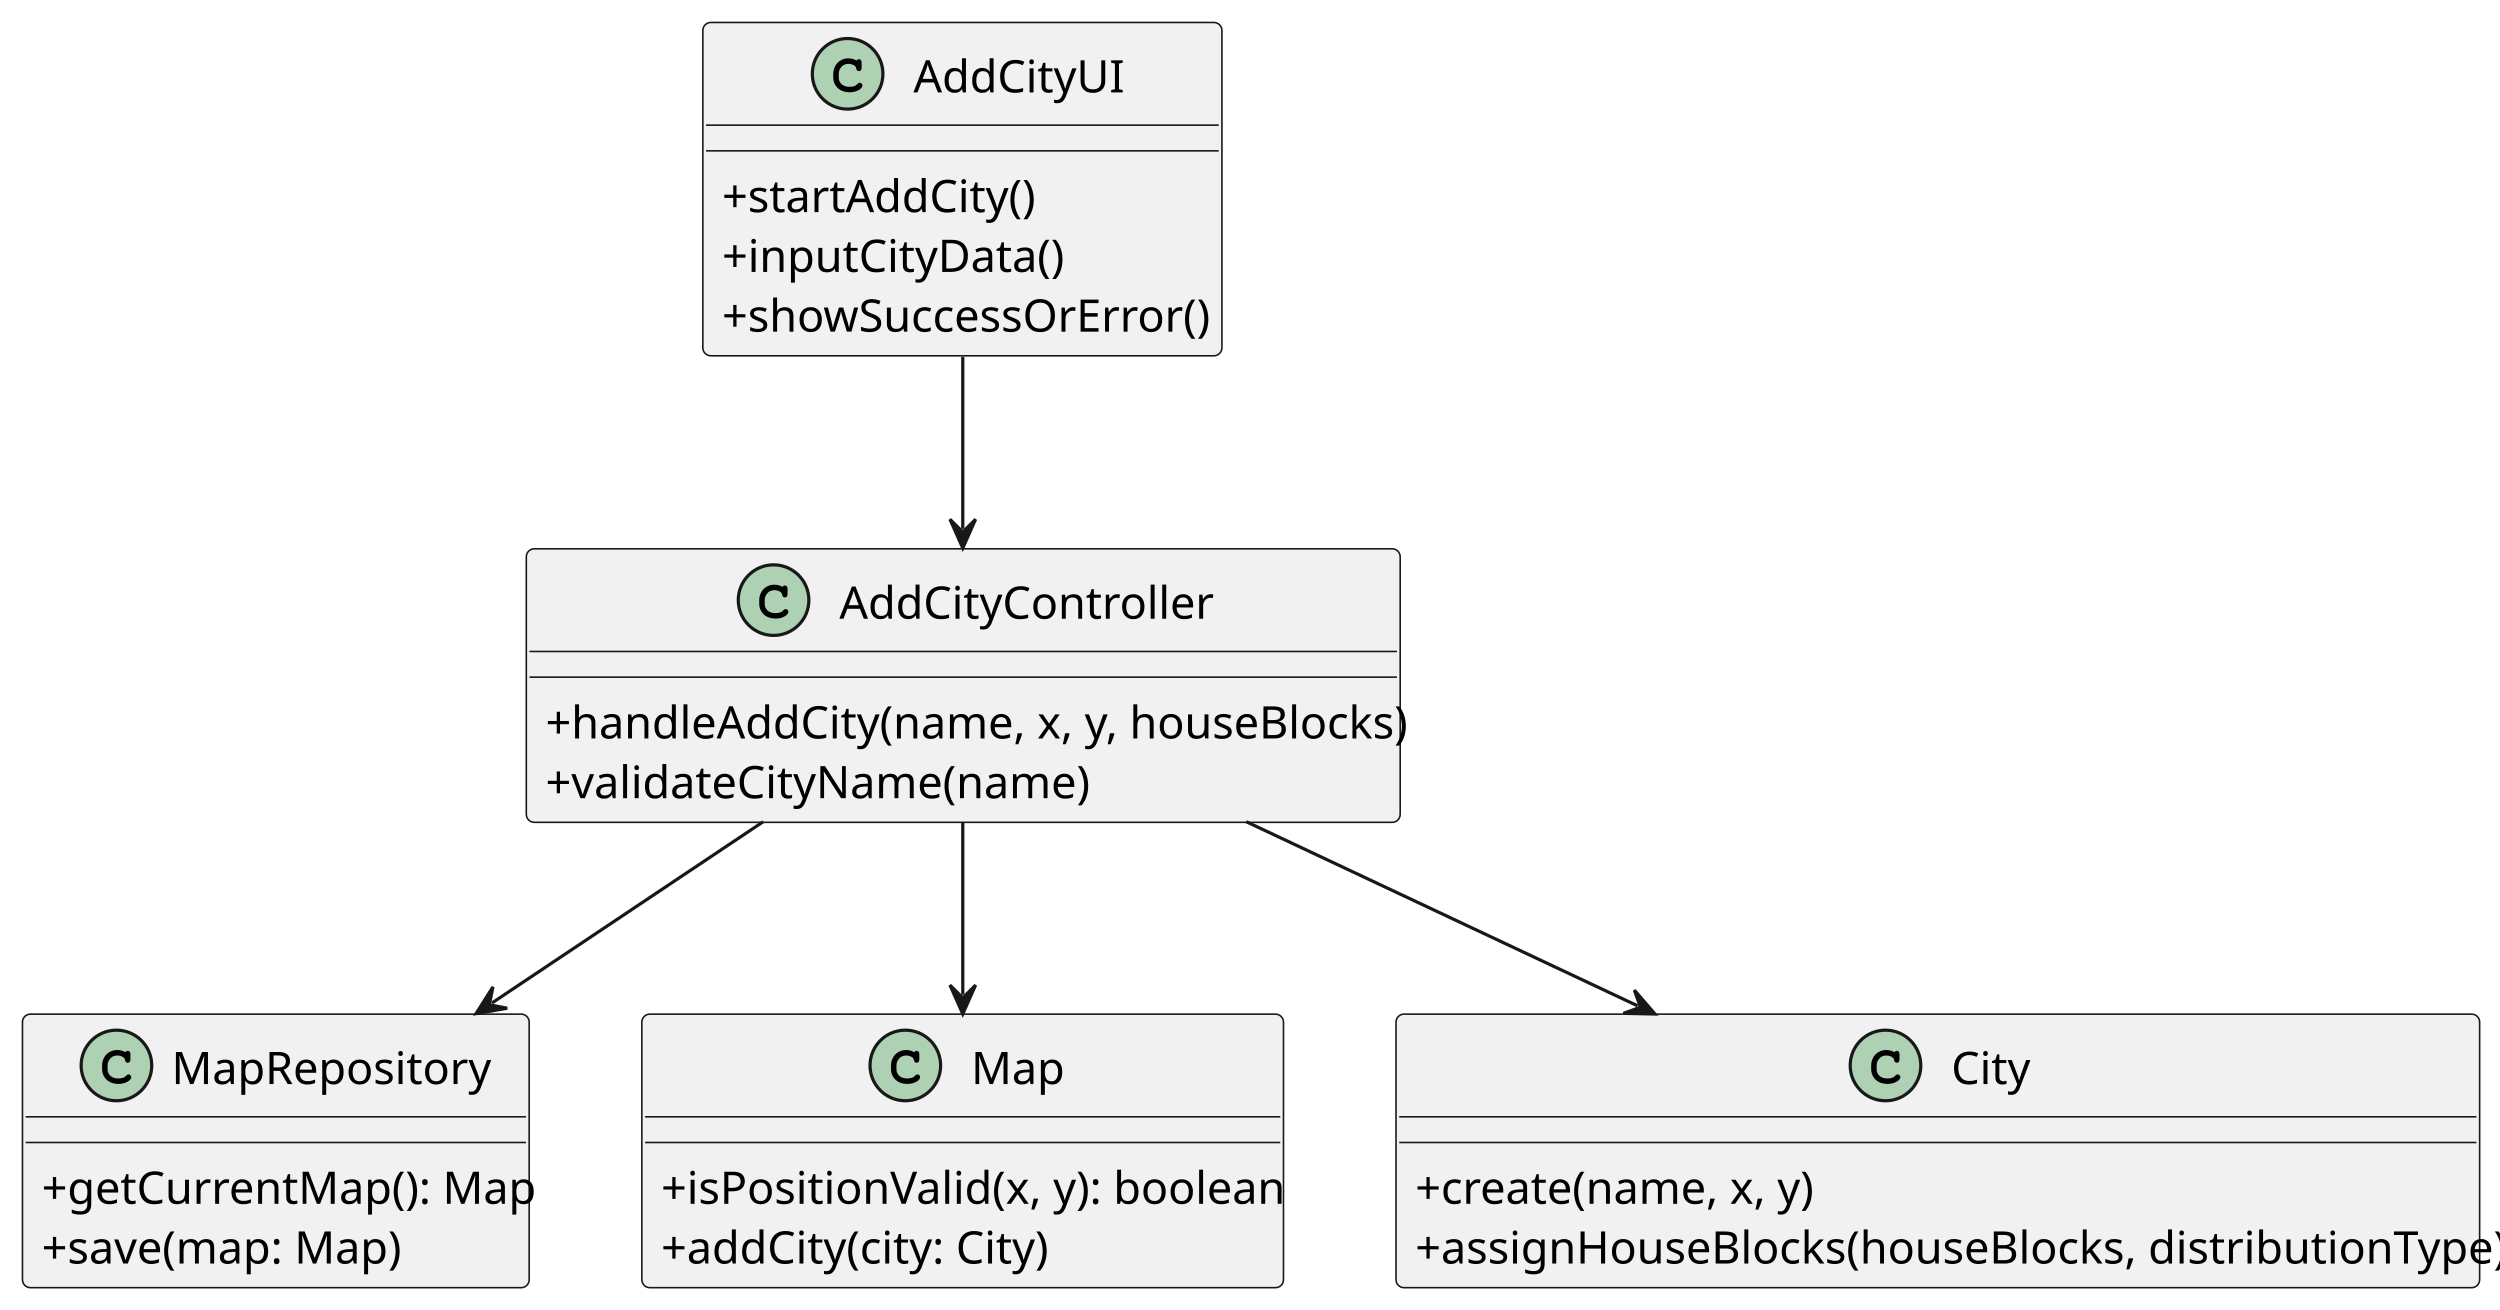
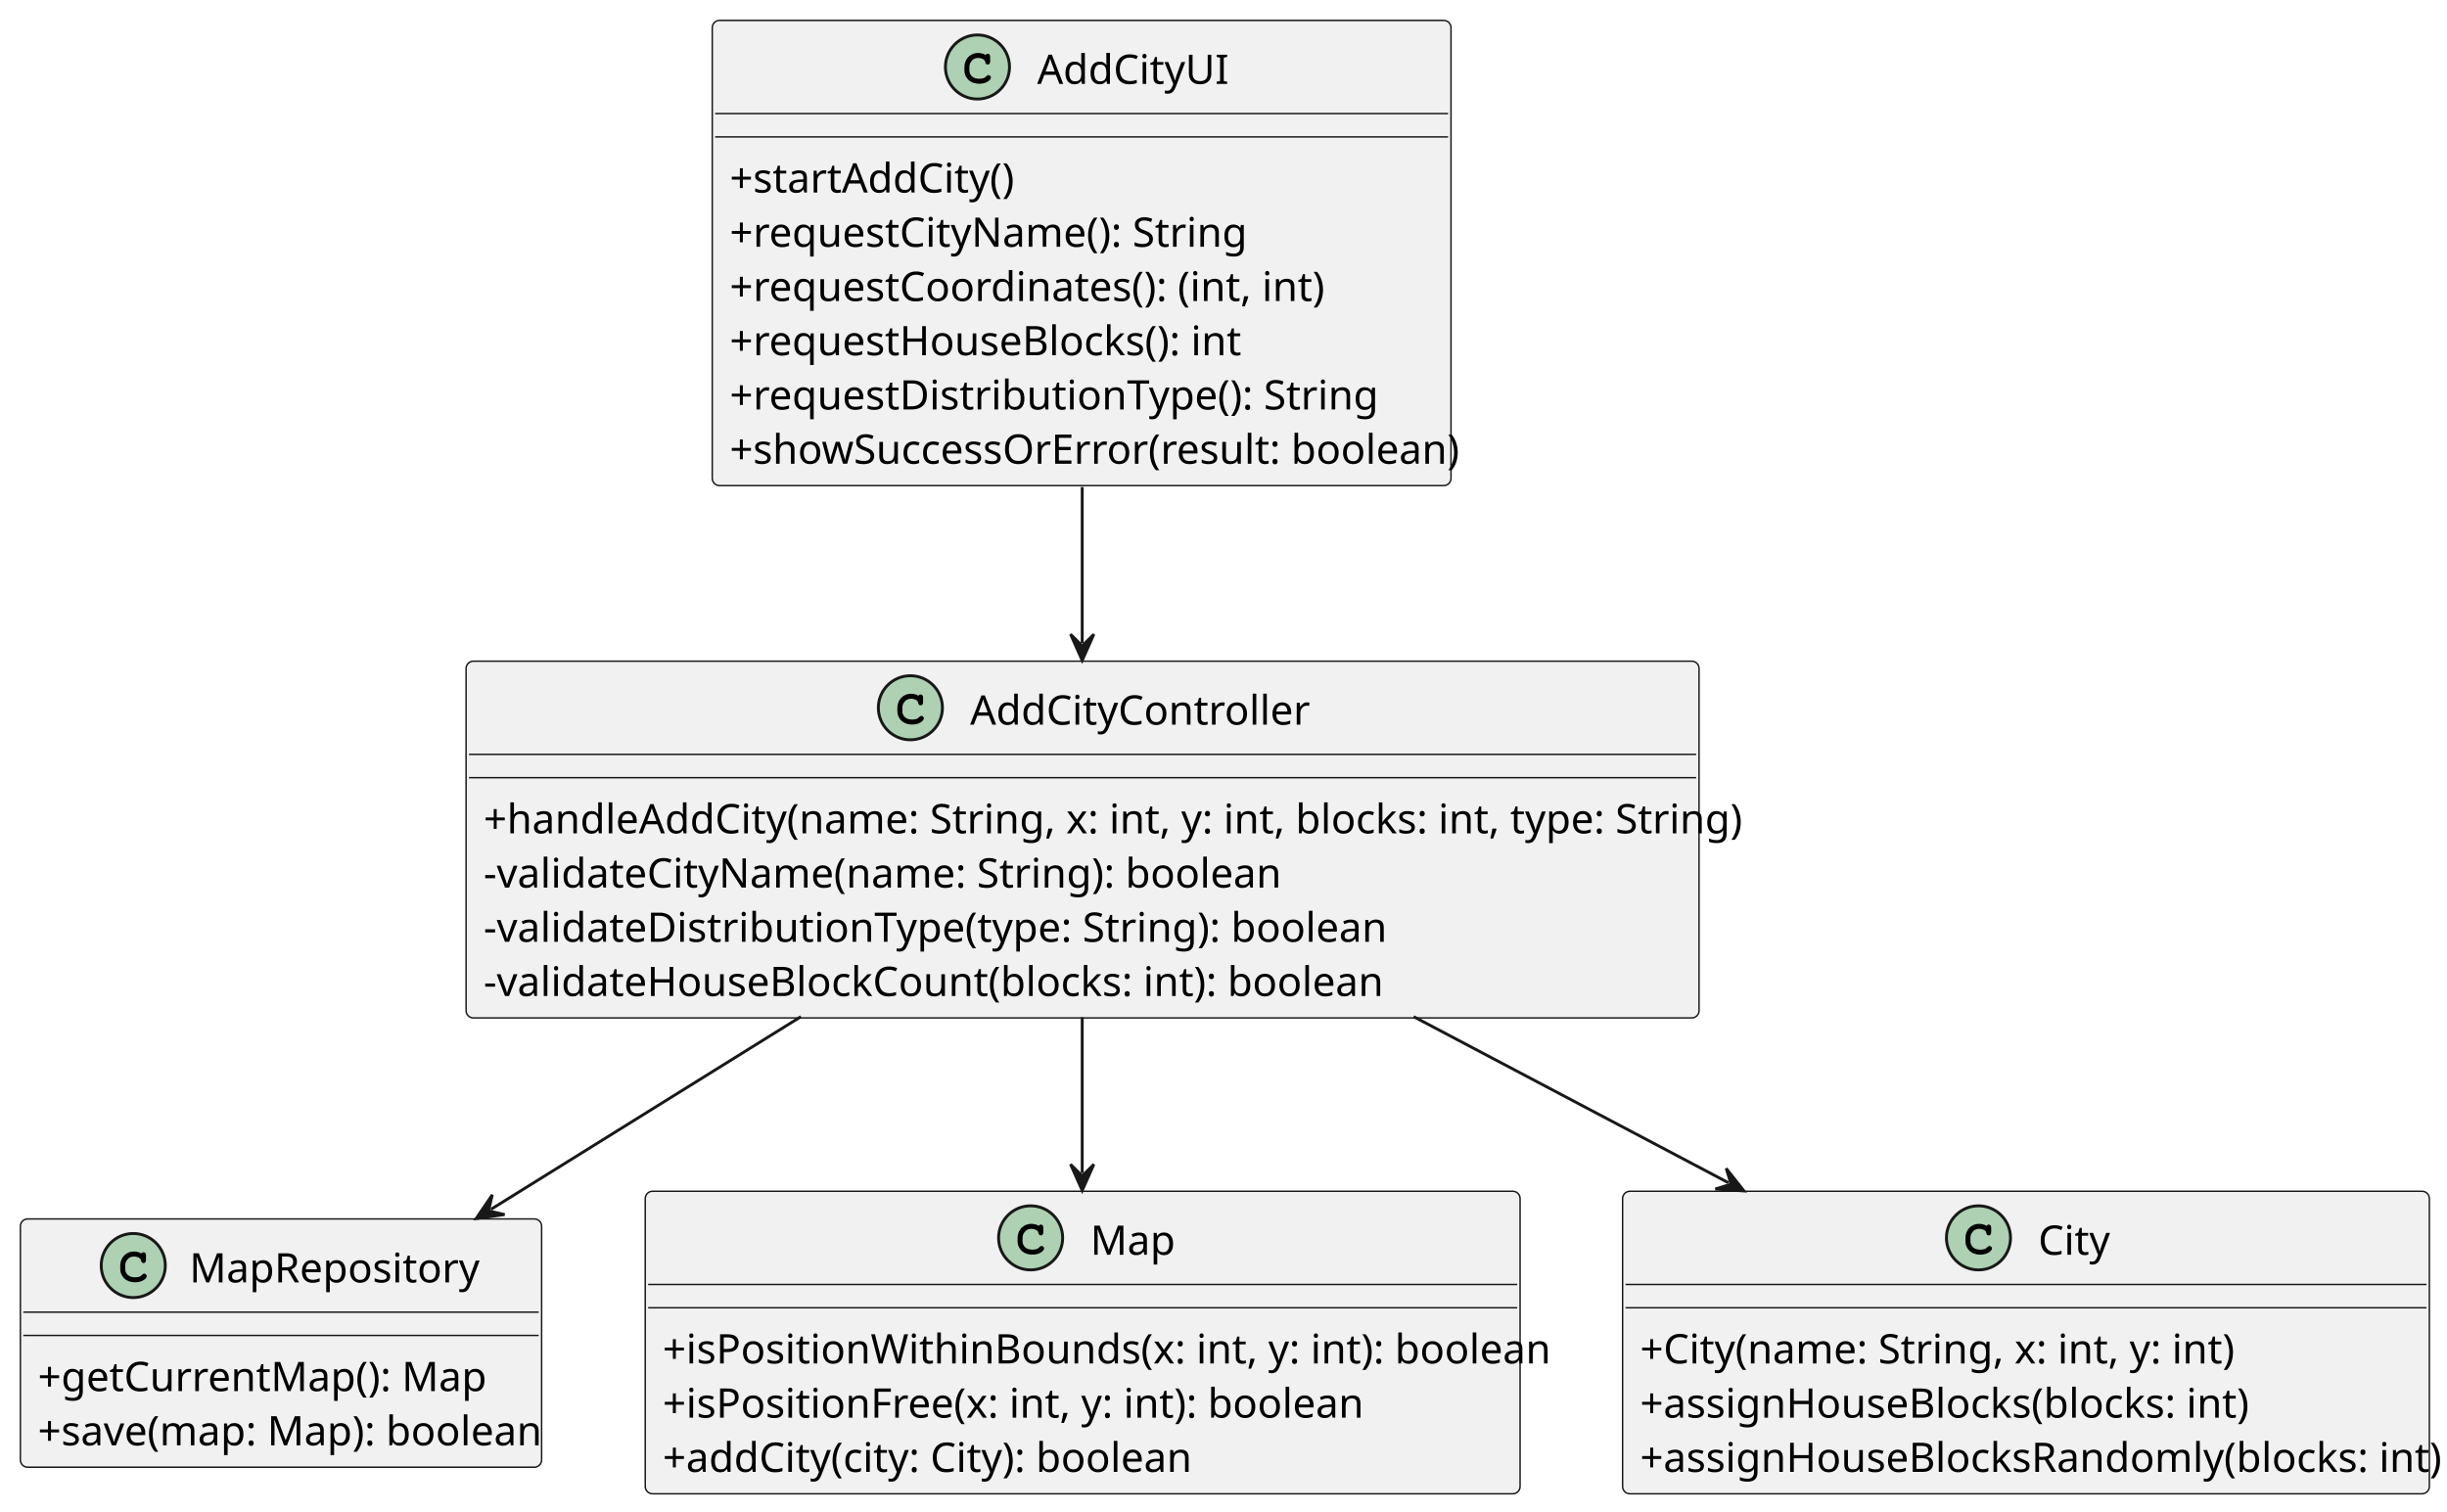
- <svg xmlns="http://www.w3.org/2000/svg" contentStyleType="text/css" height="408px" preserveAspectRatio="none" style="width:779px;height:408px;background:#FFFFFF;" version="1.1" viewBox="0 0 779 408" width="779px" zoomAndPan="magnify">
+ <svg xmlns="http://www.w3.org/2000/svg" contentStyleType="text/css" height="519px" preserveAspectRatio="none" style="width:840px;height:519px;background:#FFFFFF;" version="1.1" viewBox="0 0 840 519" width="840px" zoomAndPan="magnify">
  <defs />
  <g>
    <g id="elem_AddCityUI">
-       <rect codeLine="13" fill="#F1F1F1" height="103.863" id="AddCityUI" rx="2.5" ry="2.5" style="stroke:#181818;stroke-width:0.5;" width="161.755" x="219" y="7" />
-       <ellipse cx="264.117" cy="23" fill="#ADD1B2" rx="11" ry="11" style="stroke:#181818;stroke-width:1.0;" />
-       <path d="M266.883,18.875 Q267.039,18.656 267.227,18.547 Q267.414,18.438 267.633,18.438 Q268.008,18.438 268.242,18.703 Q268.477,18.953 268.477,19.562 L268.477,21.016 Q268.477,21.625 268.242,21.891 Q268.008,22.156 267.633,22.156 Q267.289,22.156 267.086,21.953 Q266.883,21.766 266.773,21.25 Q266.727,20.891 266.539,20.703 Q266.211,20.328 265.602,20.109 Q264.992,19.891 264.367,19.891 Q263.602,19.891 262.961,20.219 Q262.336,20.547 261.836,21.297 Q261.352,22.047 261.352,23.078 L261.352,24.172 Q261.352,25.406 262.242,26.234 Q263.133,27.047 264.727,27.047 Q265.664,27.047 266.32,26.797 Q266.711,26.641 267.133,26.203 Q267.398,25.938 267.539,25.859 Q267.695,25.781 267.898,25.781 Q268.227,25.781 268.477,26.047 Q268.742,26.297 268.742,26.641 Q268.742,26.984 268.398,27.391 Q267.898,27.969 267.102,28.297 Q266.023,28.75 264.727,28.75 Q263.211,28.75 262.008,28.125 Q261.023,27.625 260.336,26.562 Q259.648,25.484 259.648,24.203 L259.648,23.047 Q259.648,21.719 260.258,20.578 Q260.883,19.422 261.977,18.812 Q263.07,18.188 264.305,18.188 Q265.039,18.188 265.68,18.359 Q266.336,18.516 266.883,18.875 Z " fill="#000000" />
-       <text fill="#000000" font-family="sans-serif" font-size="14" lengthAdjust="spacing" textLength="63.02" x="284.617" y="28.797">AddCityUI</text>
-       <line style="stroke:#181818;stroke-width:0.5;" x1="220" x2="379.755" y1="39" y2="39" />
-       <line style="stroke:#181818;stroke-width:0.5;" x1="220" x2="379.755" y1="47" y2="47" />
-       <text fill="#000000" font-family="sans-serif" font-size="14" lengthAdjust="spacing" textLength="93.748" x="225" y="66.107">+startAddCity()</text>
-       <text fill="#000000" font-family="sans-serif" font-size="14" lengthAdjust="spacing" textLength="101.541" x="225" y="84.728">+inputCityData()</text>
-       <text fill="#000000" font-family="sans-serif" font-size="14" lengthAdjust="spacing" textLength="149.755" x="225" y="103.35">+showSuccessOrError()</text>
+       <rect codeLine="9" fill="#F1F1F1" height="159.727" id="AddCityUI" rx="2.5" ry="2.5" style="stroke:#181818;stroke-width:0.5;" width="253.596" x="244.5" y="7" />
+       <ellipse cx="335.538" cy="23" fill="#ADD1B2" rx="11" ry="11" style="stroke:#181818;stroke-width:1.0;" />
+       <path d="M338.303,18.875 Q338.459,18.656 338.647,18.547 Q338.834,18.438 339.053,18.438 Q339.428,18.438 339.663,18.703 Q339.897,18.953 339.897,19.562 L339.897,21.016 Q339.897,21.625 339.663,21.891 Q339.428,22.156 339.053,22.156 Q338.709,22.156 338.506,21.953 Q338.303,21.766 338.194,21.25 Q338.147,20.891 337.959,20.703 Q337.631,20.328 337.022,20.109 Q336.413,19.891 335.788,19.891 Q335.022,19.891 334.381,20.219 Q333.756,20.547 333.256,21.297 Q332.772,22.047 332.772,23.078 L332.772,24.172 Q332.772,25.406 333.663,26.234 Q334.553,27.047 336.147,27.047 Q337.084,27.047 337.741,26.797 Q338.131,26.641 338.553,26.203 Q338.819,25.938 338.959,25.859 Q339.116,25.781 339.319,25.781 Q339.647,25.781 339.897,26.047 Q340.163,26.297 340.163,26.641 Q340.163,26.984 339.819,27.391 Q339.319,27.969 338.522,28.297 Q337.444,28.75 336.147,28.75 Q334.631,28.75 333.428,28.125 Q332.444,27.625 331.756,26.562 Q331.069,25.484 331.069,24.203 L331.069,23.047 Q331.069,21.719 331.678,20.578 Q332.303,19.422 333.397,18.812 Q334.491,18.188 335.725,18.188 Q336.459,18.188 337.1,18.359 Q337.756,18.516 338.303,18.875 Z " fill="#000000" />
+       <text fill="#000000" font-family="sans-serif" font-size="14" lengthAdjust="spacing" textLength="63.02" x="356.038" y="28.797">AddCityUI</text>
+       <line style="stroke:#181818;stroke-width:0.5;" x1="245.5" x2="497.096" y1="39" y2="39" />
+       <line style="stroke:#181818;stroke-width:0.5;" x1="245.5" x2="497.096" y1="47" y2="47" />
+       <text fill="#000000" font-family="sans-serif" font-size="14" lengthAdjust="spacing" textLength="93.748" x="250.5" y="66.107">+startAddCity()</text>
+       <text fill="#000000" font-family="sans-serif" font-size="14" lengthAdjust="spacing" textLength="170.003" x="250.5" y="84.728">+requestCityName(): String</text>
+       <text fill="#000000" font-family="sans-serif" font-size="14" lengthAdjust="spacing" textLength="194.141" x="250.5" y="103.35">+requestCoordinates(): (int, int)</text>
+       <text fill="#000000" font-family="sans-serif" font-size="14" lengthAdjust="spacing" textLength="168.465" x="250.5" y="121.971">+requestHouseBlocks(): int</text>
+       <text fill="#000000" font-family="sans-serif" font-size="14" lengthAdjust="spacing" textLength="209.699" x="250.5" y="140.592">+requestDistributionType(): String</text>
+       <text fill="#000000" font-family="sans-serif" font-size="14" lengthAdjust="spacing" textLength="241.596" x="250.5" y="159.213">+showSuccessOrError(result: boolean)</text>
    </g>
    <g id="elem_AddCityController">
-       <rect codeLine="19" fill="#F1F1F1" height="85.242" id="AddCityController" rx="2.5" ry="2.5" style="stroke:#181818;stroke-width:0.5;" width="272.299" x="164" y="171" />
-       <ellipse cx="241.044" cy="187" fill="#ADD1B2" rx="11" ry="11" style="stroke:#181818;stroke-width:1.0;" />
-       <path d="M243.81,182.875 Q243.966,182.656 244.154,182.547 Q244.341,182.438 244.56,182.438 Q244.935,182.438 245.169,182.703 Q245.404,182.953 245.404,183.562 L245.404,185.016 Q245.404,185.625 245.169,185.891 Q244.935,186.156 244.56,186.156 Q244.216,186.156 244.013,185.953 Q243.81,185.766 243.701,185.25 Q243.654,184.891 243.466,184.703 Q243.138,184.328 242.529,184.109 Q241.919,183.891 241.294,183.891 Q240.529,183.891 239.888,184.219 Q239.263,184.547 238.763,185.297 Q238.279,186.047 238.279,187.078 L238.279,188.172 Q238.279,189.406 239.169,190.234 Q240.06,191.047 241.654,191.047 Q242.591,191.047 243.248,190.797 Q243.638,190.641 244.06,190.203 Q244.326,189.938 244.466,189.859 Q244.623,189.781 244.826,189.781 Q245.154,189.781 245.404,190.047 Q245.669,190.297 245.669,190.641 Q245.669,190.984 245.326,191.391 Q244.826,191.969 244.029,192.297 Q242.951,192.75 241.654,192.75 Q240.138,192.75 238.935,192.125 Q237.951,191.625 237.263,190.562 Q236.576,189.484 236.576,188.203 L236.576,187.047 Q236.576,185.719 237.185,184.578 Q237.81,183.422 238.904,182.812 Q239.998,182.188 241.232,182.188 Q241.966,182.188 242.607,182.359 Q243.263,182.516 243.81,182.875 Z " fill="#000000" />
-       <text fill="#000000" font-family="sans-serif" font-size="14" lengthAdjust="spacing" textLength="109.71" x="261.544" y="192.797">AddCityController</text>
-       <line style="stroke:#181818;stroke-width:0.5;" x1="165" x2="435.299" y1="203" y2="203" />
-       <line style="stroke:#181818;stroke-width:0.5;" x1="165" x2="435.299" y1="211" y2="211" />
-       <text fill="#000000" font-family="sans-serif" font-size="14" lengthAdjust="spacing" textLength="260.299" x="170" y="230.107">+handleAddCity(name, x, y, houseBlocks)</text>
-       <text fill="#000000" font-family="sans-serif" font-size="14" lengthAdjust="spacing" textLength="162.231" x="170" y="248.728">+validateCityName(name)</text>
+       <rect codeLine="18" fill="#F1F1F1" height="122.484" id="AddCityController" rx="2.5" ry="2.5" style="stroke:#181818;stroke-width:0.5;" width="423.243" x="160" y="227" />
+       <ellipse cx="312.517" cy="243" fill="#ADD1B2" rx="11" ry="11" style="stroke:#181818;stroke-width:1.0;" />
+       <path d="M315.282,238.875 Q315.438,238.656 315.626,238.547 Q315.813,238.438 316.032,238.438 Q316.407,238.438 316.642,238.703 Q316.876,238.953 316.876,239.562 L316.876,241.016 Q316.876,241.625 316.642,241.891 Q316.407,242.156 316.032,242.156 Q315.688,242.156 315.485,241.953 Q315.282,241.766 315.173,241.25 Q315.126,240.891 314.938,240.703 Q314.61,240.328 314.001,240.109 Q313.392,239.891 312.767,239.891 Q312.001,239.891 311.36,240.219 Q310.735,240.547 310.235,241.297 Q309.751,242.047 309.751,243.078 L309.751,244.172 Q309.751,245.406 310.642,246.234 Q311.532,247.047 313.126,247.047 Q314.063,247.047 314.72,246.797 Q315.11,246.641 315.532,246.203 Q315.798,245.938 315.938,245.859 Q316.095,245.781 316.298,245.781 Q316.626,245.781 316.876,246.047 Q317.142,246.297 317.142,246.641 Q317.142,246.984 316.798,247.391 Q316.298,247.969 315.501,248.297 Q314.423,248.75 313.126,248.75 Q311.61,248.75 310.407,248.125 Q309.423,247.625 308.735,246.562 Q308.048,245.484 308.048,244.203 L308.048,243.047 Q308.048,241.719 308.657,240.578 Q309.282,239.422 310.376,238.812 Q311.47,238.188 312.704,238.188 Q313.438,238.188 314.079,238.359 Q314.735,238.516 315.282,238.875 Z " fill="#000000" />
+       <text fill="#000000" font-family="sans-serif" font-size="14" lengthAdjust="spacing" textLength="109.71" x="333.017" y="248.797">AddCityController</text>
+       <line style="stroke:#181818;stroke-width:0.5;" x1="161" x2="582.243" y1="259" y2="259" />
+       <line style="stroke:#181818;stroke-width:0.5;" x1="161" x2="582.243" y1="267" y2="267" />
+       <text fill="#000000" font-family="sans-serif" font-size="14" lengthAdjust="spacing" textLength="411.243" x="166" y="286.107">+handleAddCity(name: String, x: int, y: int, blocks: int, type: String)</text>
+       <text fill="#000000" font-family="sans-serif" font-size="14" lengthAdjust="spacing" textLength="260.675" x="166" y="304.728">-validateCityName(name: String): boolean</text>
+       <text fill="#000000" font-family="sans-serif" font-size="14" lengthAdjust="spacing" textLength="291.812" x="166" y="323.35">-validateDistributionType(type: String): boolean</text>
+       <text fill="#000000" font-family="sans-serif" font-size="14" lengthAdjust="spacing" textLength="294.157" x="166" y="341.971">-validateHouseBlockCount(blocks: int): boolean</text>
    </g>
    <g id="elem_MapRepository">
-       <rect codeLine="24" fill="#F1F1F1" height="85.242" id="MapRepository" rx="2.5" ry="2.5" style="stroke:#181818;stroke-width:0.5;" width="157.893" x="7" y="316" />
-       <ellipse cx="36.283" cy="332" fill="#ADD1B2" rx="11" ry="11" style="stroke:#181818;stroke-width:1.0;" />
-       <path d="M39.049,327.875 Q39.205,327.656 39.393,327.547 Q39.58,327.438 39.799,327.438 Q40.174,327.438 40.408,327.703 Q40.643,327.953 40.643,328.562 L40.643,330.016 Q40.643,330.625 40.408,330.891 Q40.174,331.156 39.799,331.156 Q39.455,331.156 39.252,330.953 Q39.049,330.766 38.94,330.25 Q38.893,329.891 38.705,329.703 Q38.377,329.328 37.768,329.109 Q37.158,328.891 36.533,328.891 Q35.768,328.891 35.127,329.219 Q34.502,329.547 34.002,330.297 Q33.518,331.047 33.518,332.078 L33.518,333.172 Q33.518,334.406 34.408,335.234 Q35.299,336.047 36.893,336.047 Q37.83,336.047 38.487,335.797 Q38.877,335.641 39.299,335.203 Q39.565,334.938 39.705,334.859 Q39.862,334.781 40.065,334.781 Q40.393,334.781 40.643,335.047 Q40.908,335.297 40.908,335.641 Q40.908,335.984 40.565,336.391 Q40.065,336.969 39.268,337.297 Q38.19,337.75 36.893,337.75 Q35.377,337.75 34.174,337.125 Q33.19,336.625 32.502,335.562 Q31.815,334.484 31.815,333.203 L31.815,332.047 Q31.815,330.719 32.424,329.578 Q33.049,328.422 34.143,327.812 Q35.237,327.188 36.471,327.188 Q37.205,327.188 37.846,327.359 Q38.502,327.516 39.049,327.875 Z " fill="#000000" />
-       <text fill="#000000" font-family="sans-serif" font-size="14" lengthAdjust="spacing" textLength="94.151" x="53.458" y="337.797">MapRepository</text>
-       <line style="stroke:#181818;stroke-width:0.5;" x1="8" x2="163.893" y1="348" y2="348" />
-       <line style="stroke:#181818;stroke-width:0.5;" x1="8" x2="163.893" y1="356" y2="356" />
-       <text fill="#000000" font-family="sans-serif" font-size="14" lengthAdjust="spacing" textLength="145.893" x="13" y="375.107">+getCurrentMap(): Map</text>
-       <text fill="#000000" font-family="sans-serif" font-size="14" lengthAdjust="spacing" textLength="109.32" x="13" y="393.728">+save(map: Map)</text>
+       <rect codeLine="25" fill="#F1F1F1" height="85.242" id="MapRepository" rx="2.5" ry="2.5" style="stroke:#181818;stroke-width:0.5;" width="178.927" x="7" y="418.5" />
+       <ellipse cx="45.749" cy="434.5" fill="#ADD1B2" rx="11" ry="11" style="stroke:#181818;stroke-width:1.0;" />
+       <path d="M48.515,430.375 Q48.671,430.156 48.858,430.047 Q49.046,429.938 49.265,429.938 Q49.64,429.938 49.874,430.203 Q50.108,430.453 50.108,431.062 L50.108,432.516 Q50.108,433.125 49.874,433.391 Q49.64,433.656 49.265,433.656 Q48.921,433.656 48.718,433.453 Q48.515,433.266 48.405,432.75 Q48.358,432.391 48.171,432.203 Q47.843,431.828 47.233,431.609 Q46.624,431.391 45.999,431.391 Q45.233,431.391 44.593,431.719 Q43.968,432.047 43.468,432.797 Q42.983,433.547 42.983,434.578 L42.983,435.672 Q42.983,436.906 43.874,437.734 Q44.765,438.547 46.358,438.547 Q47.296,438.547 47.952,438.297 Q48.343,438.141 48.765,437.703 Q49.03,437.438 49.171,437.359 Q49.327,437.281 49.53,437.281 Q49.858,437.281 50.108,437.547 Q50.374,437.797 50.374,438.141 Q50.374,438.484 50.03,438.891 Q49.53,439.469 48.733,439.797 Q47.655,440.25 46.358,440.25 Q44.843,440.25 43.64,439.625 Q42.655,439.125 41.968,438.062 Q41.28,436.984 41.28,435.703 L41.28,434.547 Q41.28,433.219 41.89,432.078 Q42.515,430.922 43.608,430.312 Q44.702,429.688 45.936,429.688 Q46.671,429.688 47.311,429.859 Q47.968,430.016 48.515,430.375 Z " fill="#000000" />
+       <text fill="#000000" font-family="sans-serif" font-size="14" lengthAdjust="spacing" textLength="94.151" x="65.026" y="440.297">MapRepository</text>
+       <line style="stroke:#181818;stroke-width:0.5;" x1="8" x2="184.927" y1="450.5" y2="450.5" />
+       <line style="stroke:#181818;stroke-width:0.5;" x1="8" x2="184.927" y1="458.5" y2="458.5" />
+       <text fill="#000000" font-family="sans-serif" font-size="14" lengthAdjust="spacing" textLength="145.893" x="13" y="477.607">+getCurrentMap(): Map</text>
+       <text fill="#000000" font-family="sans-serif" font-size="14" lengthAdjust="spacing" textLength="166.927" x="13" y="496.228">+save(map: Map): boolean</text>
    </g>
    <g id="elem_Map">
-       <rect codeLine="29" fill="#F1F1F1" height="85.242" id="Map" rx="2.5" ry="2.5" style="stroke:#181818;stroke-width:0.5;" width="199.934" x="200" y="316" />
-       <ellipse cx="282.1" cy="332" fill="#ADD1B2" rx="11" ry="11" style="stroke:#181818;stroke-width:1.0;" />
-       <path d="M284.865,327.875 Q285.022,327.656 285.209,327.547 Q285.397,327.438 285.615,327.438 Q285.99,327.438 286.225,327.703 Q286.459,327.953 286.459,328.562 L286.459,330.016 Q286.459,330.625 286.225,330.891 Q285.99,331.156 285.615,331.156 Q285.272,331.156 285.068,330.953 Q284.865,330.766 284.756,330.25 Q284.709,329.891 284.522,329.703 Q284.193,329.328 283.584,329.109 Q282.975,328.891 282.35,328.891 Q281.584,328.891 280.943,329.219 Q280.318,329.547 279.818,330.297 Q279.334,331.047 279.334,332.078 L279.334,333.172 Q279.334,334.406 280.225,335.234 Q281.115,336.047 282.709,336.047 Q283.647,336.047 284.303,335.797 Q284.693,335.641 285.115,335.203 Q285.381,334.938 285.522,334.859 Q285.678,334.781 285.881,334.781 Q286.209,334.781 286.459,335.047 Q286.725,335.297 286.725,335.641 Q286.725,335.984 286.381,336.391 Q285.881,336.969 285.084,337.297 Q284.006,337.75 282.709,337.75 Q281.193,337.75 279.99,337.125 Q279.006,336.625 278.318,335.562 Q277.631,334.484 277.631,333.203 L277.631,332.047 Q277.631,330.719 278.24,329.578 Q278.865,328.422 279.959,327.812 Q281.053,327.188 282.287,327.188 Q283.022,327.188 283.662,327.359 Q284.318,327.516 284.865,327.875 Z " fill="#000000" />
-       <text fill="#000000" font-family="sans-serif" font-size="14" lengthAdjust="spacing" textLength="27.234" x="302.6" y="337.797">Map</text>
-       <line style="stroke:#181818;stroke-width:0.5;" x1="201" x2="398.934" y1="348" y2="348" />
-       <line style="stroke:#181818;stroke-width:0.5;" x1="201" x2="398.934" y1="356" y2="356" />
-       <text fill="#000000" font-family="sans-serif" font-size="14" lengthAdjust="spacing" textLength="187.934" x="206" y="375.107">+isPositionValid(x, y): boolean</text>
-       <text fill="#000000" font-family="sans-serif" font-size="14" lengthAdjust="spacing" textLength="117.858" x="206" y="393.728">+addCity(city: City)</text>
+       <rect codeLine="30" fill="#F1F1F1" height="103.863" id="Map" rx="2.5" ry="2.5" style="stroke:#181818;stroke-width:0.5;" width="300.312" x="221.5" y="409" />
+       <ellipse cx="353.789" cy="425" fill="#ADD1B2" rx="11" ry="11" style="stroke:#181818;stroke-width:1.0;" />
+       <path d="M356.555,420.875 Q356.711,420.656 356.898,420.547 Q357.086,420.438 357.305,420.438 Q357.68,420.438 357.914,420.703 Q358.148,420.953 358.148,421.562 L358.148,423.016 Q358.148,423.625 357.914,423.891 Q357.68,424.156 357.305,424.156 Q356.961,424.156 356.758,423.953 Q356.555,423.766 356.445,423.25 Q356.398,422.891 356.211,422.703 Q355.883,422.328 355.273,422.109 Q354.664,421.891 354.039,421.891 Q353.273,421.891 352.633,422.219 Q352.008,422.547 351.508,423.297 Q351.023,424.047 351.023,425.078 L351.023,426.172 Q351.023,427.406 351.914,428.234 Q352.805,429.047 354.398,429.047 Q355.336,429.047 355.992,428.797 Q356.383,428.641 356.805,428.203 Q357.07,427.938 357.211,427.859 Q357.367,427.781 357.57,427.781 Q357.898,427.781 358.148,428.047 Q358.414,428.297 358.414,428.641 Q358.414,428.984 358.07,429.391 Q357.57,429.969 356.773,430.297 Q355.695,430.75 354.398,430.75 Q352.883,430.75 351.68,430.125 Q350.695,429.625 350.008,428.562 Q349.32,427.484 349.32,426.203 L349.32,425.047 Q349.32,423.719 349.93,422.578 Q350.555,421.422 351.648,420.812 Q352.742,420.188 353.977,420.188 Q354.711,420.188 355.352,420.359 Q356.008,420.516 356.555,420.875 Z " fill="#000000" />
+       <text fill="#000000" font-family="sans-serif" font-size="14" lengthAdjust="spacing" textLength="27.234" x="374.289" y="430.797">Map</text>
+       <line style="stroke:#181818;stroke-width:0.5;" x1="222.5" x2="520.812" y1="441" y2="441" />
+       <line style="stroke:#181818;stroke-width:0.5;" x1="222.5" x2="520.812" y1="449" y2="449" />
+       <text fill="#000000" font-family="sans-serif" font-size="14" lengthAdjust="spacing" textLength="288.312" x="227.5" y="468.107">+isPositionWithinBounds(x: int, y: int): boolean</text>
+       <text fill="#000000" font-family="sans-serif" font-size="14" lengthAdjust="spacing" textLength="230.72" x="227.5" y="486.728">+isPositionFree(x: int, y: int): boolean</text>
+       <text fill="#000000" font-family="sans-serif" font-size="14" lengthAdjust="spacing" textLength="175.465" x="227.5" y="505.35">+addCity(city: City): boolean</text>
    </g>
    <g id="elem_City">
-       <rect codeLine="34" fill="#F1F1F1" height="85.242" id="City" rx="2.5" ry="2.5" style="stroke:#181818;stroke-width:0.5;" width="337.657" x="435" y="316" />
-       <ellipse cx="587.523" cy="332" fill="#ADD1B2" rx="11" ry="11" style="stroke:#181818;stroke-width:1.0;" />
-       <path d="M590.289,327.875 Q590.445,327.656 590.633,327.547 Q590.82,327.438 591.039,327.438 Q591.414,327.438 591.648,327.703 Q591.883,327.953 591.883,328.562 L591.883,330.016 Q591.883,330.625 591.648,330.891 Q591.414,331.156 591.039,331.156 Q590.695,331.156 590.492,330.953 Q590.289,330.766 590.18,330.25 Q590.133,329.891 589.945,329.703 Q589.617,329.328 589.008,329.109 Q588.398,328.891 587.773,328.891 Q587.008,328.891 586.367,329.219 Q585.742,329.547 585.242,330.297 Q584.758,331.047 584.758,332.078 L584.758,333.172 Q584.758,334.406 585.648,335.234 Q586.539,336.047 588.133,336.047 Q589.07,336.047 589.727,335.797 Q590.117,335.641 590.539,335.203 Q590.805,334.938 590.945,334.859 Q591.102,334.781 591.305,334.781 Q591.633,334.781 591.883,335.047 Q592.148,335.297 592.148,335.641 Q592.148,335.984 591.805,336.391 Q591.305,336.969 590.508,337.297 Q589.43,337.75 588.133,337.75 Q586.617,337.75 585.414,337.125 Q584.43,336.625 583.742,335.562 Q583.055,334.484 583.055,333.203 L583.055,332.047 Q583.055,330.719 583.664,329.578 Q584.289,328.422 585.383,327.812 Q586.477,327.188 587.711,327.188 Q588.445,327.188 589.086,327.359 Q589.742,327.516 590.289,327.875 Z " fill="#000000" />
-       <text fill="#000000" font-family="sans-serif" font-size="14" lengthAdjust="spacing" textLength="24.11" x="608.023" y="337.797">City</text>
-       <line style="stroke:#181818;stroke-width:0.5;" x1="436" x2="771.657" y1="348" y2="348" />
-       <line style="stroke:#181818;stroke-width:0.5;" x1="436" x2="771.657" y1="356" y2="356" />
-       <text fill="#000000" font-family="sans-serif" font-size="14" lengthAdjust="spacing" textLength="120.989" x="441" y="375.107">+create(name, x, y)</text>
-       <text fill="#000000" font-family="sans-serif" font-size="14" lengthAdjust="spacing" textLength="325.657" x="441" y="393.728">+assignHouseBlocks(houseBlocks, distributionType)</text>
+       <rect codeLine="36" fill="#F1F1F1" height="103.863" id="City" rx="2.5" ry="2.5" style="stroke:#181818;stroke-width:0.5;" width="276.947" x="557" y="409" />
+       <ellipse cx="679.168" cy="425" fill="#ADD1B2" rx="11" ry="11" style="stroke:#181818;stroke-width:1.0;" />
+       <path d="M681.934,420.875 Q682.09,420.656 682.278,420.547 Q682.465,420.438 682.684,420.438 Q683.059,420.438 683.293,420.703 Q683.528,420.953 683.528,421.562 L683.528,423.016 Q683.528,423.625 683.293,423.891 Q683.059,424.156 682.684,424.156 Q682.34,424.156 682.137,423.953 Q681.934,423.766 681.825,423.25 Q681.778,422.891 681.59,422.703 Q681.262,422.328 680.653,422.109 Q680.043,421.891 679.418,421.891 Q678.653,421.891 678.012,422.219 Q677.387,422.547 676.887,423.297 Q676.403,424.047 676.403,425.078 L676.403,426.172 Q676.403,427.406 677.293,428.234 Q678.184,429.047 679.778,429.047 Q680.715,429.047 681.372,428.797 Q681.762,428.641 682.184,428.203 Q682.45,427.938 682.59,427.859 Q682.747,427.781 682.95,427.781 Q683.278,427.781 683.528,428.047 Q683.793,428.297 683.793,428.641 Q683.793,428.984 683.45,429.391 Q682.95,429.969 682.153,430.297 Q681.075,430.75 679.778,430.75 Q678.262,430.75 677.059,430.125 Q676.075,429.625 675.387,428.562 Q674.7,427.484 674.7,426.203 L674.7,425.047 Q674.7,423.719 675.309,422.578 Q675.934,421.422 677.028,420.812 Q678.122,420.188 679.356,420.188 Q680.09,420.188 680.731,420.359 Q681.387,420.516 681.934,420.875 Z " fill="#000000" />
+       <text fill="#000000" font-family="sans-serif" font-size="14" lengthAdjust="spacing" textLength="24.11" x="699.668" y="430.797">City</text>
+       <line style="stroke:#181818;stroke-width:0.5;" x1="558" x2="832.947" y1="441" y2="441" />
+       <line style="stroke:#181818;stroke-width:0.5;" x1="558" x2="832.947" y1="449" y2="449" />
+       <text fill="#000000" font-family="sans-serif" font-size="14" lengthAdjust="spacing" textLength="195.672" x="563" y="468.107">+City(name: String, x: int, y: int)</text>
+       <text fill="#000000" font-family="sans-serif" font-size="14" lengthAdjust="spacing" textLength="201.92" x="563" y="486.728">+assignHouseBlocks(blocks: int)</text>
+       <text fill="#000000" font-family="sans-serif" font-size="14" lengthAdjust="spacing" textLength="264.947" x="563" y="505.35">+assignHouseBlocksRandomly(blocks: int)</text>
    </g>
    <g id="link_AddCityUI_AddCityController">
-       <path codeLine="39" d="M300,111.2 C300,130.59 300,146.4 300,164.8 " fill="none" id="AddCityUI-to-AddCityController" style="stroke:#181818;stroke-width:1.0;" />
-       <polygon fill="#181818" points="300,170.8,304,161.8,300,165.8,296,161.8,300,170.8" style="stroke:#181818;stroke-width:1.0;" />
+       <path codeLine="42" d="M371.5,167.22 C371.5,187.06 371.5,202.01 371.5,220.76 " fill="none" id="AddCityUI-to-AddCityController" style="stroke:#181818;stroke-width:1.0;" />
+       <polygon fill="#181818" points="371.5,226.76,375.5,217.76,371.5,221.76,367.5,217.76,371.5,226.76" style="stroke:#181818;stroke-width:1.0;" />
    </g>
    <g id="link_AddCityController_MapRepository">
-       <path codeLine="40" d="M237.81,256.05 C209.68,274.86 181.489,293.697 153.329,312.507 " fill="none" id="AddCityController-to-MapRepository" style="stroke:#181818;stroke-width:1.0;" />
-       <polygon fill="#181818" points="148.34,315.84,158.046,314.167,152.498,313.063,153.602,307.515,148.34,315.84" style="stroke:#181818;stroke-width:1.0;" />
+       <path codeLine="43" d="M274.93,349.05 C238.1,371.95 202.046,394.372 168.556,415.192 " fill="none" id="AddCityController-to-MapRepository" style="stroke:#181818;stroke-width:1.0;" />
+       <polygon fill="#181818" points="163.46,418.36,173.215,417.005,167.706,415.72,168.992,410.211,163.46,418.36" style="stroke:#181818;stroke-width:1.0;" />
    </g>
    <g id="link_AddCityController_Map">
-       <path codeLine="41" d="M300,256.25 C300,275.04 300,291.18 300,309.95 " fill="none" id="AddCityController-to-Map" style="stroke:#181818;stroke-width:1.0;" />
-       <polygon fill="#181818" points="300,315.95,304,306.95,300,310.95,296,306.95,300,315.95" style="stroke:#181818;stroke-width:1.0;" />
+       <path codeLine="44" d="M371.5,349.29 C371.5,368.71 371.5,384.04 371.5,402.75 " fill="none" id="AddCityController-to-Map" style="stroke:#181818;stroke-width:1.0;" />
+       <polygon fill="#181818" points="371.5,408.75,375.5,399.75,371.5,403.75,367.5,399.75,371.5,408.75" style="stroke:#181818;stroke-width:1.0;" />
    </g>
    <g id="link_AddCityController_City">
-       <path codeLine="42" d="M388.34,256.05 C428.4,274.9 470.221,294.576 510.271,313.416 " fill="none" id="AddCityController-to-City" style="stroke:#181818;stroke-width:1.0;" />
-       <polygon fill="#181818" points="515.7,315.97,509.259,308.519,511.176,313.842,505.853,315.759,515.7,315.97" style="stroke:#181818;stroke-width:1.0;" />
+       <path codeLine="45" d="M485.27,349.05 C522.29,368.58 557.694,387.269 593.354,406.089 " fill="none" id="AddCityController-to-City" style="stroke:#181818;stroke-width:1.0;" />
+       <polygon fill="#181818" points="598.66,408.89,592.567,401.152,594.238,406.556,588.833,408.227,598.66,408.89" style="stroke:#181818;stroke-width:1.0;" />
    </g>
  </g>
</svg>
